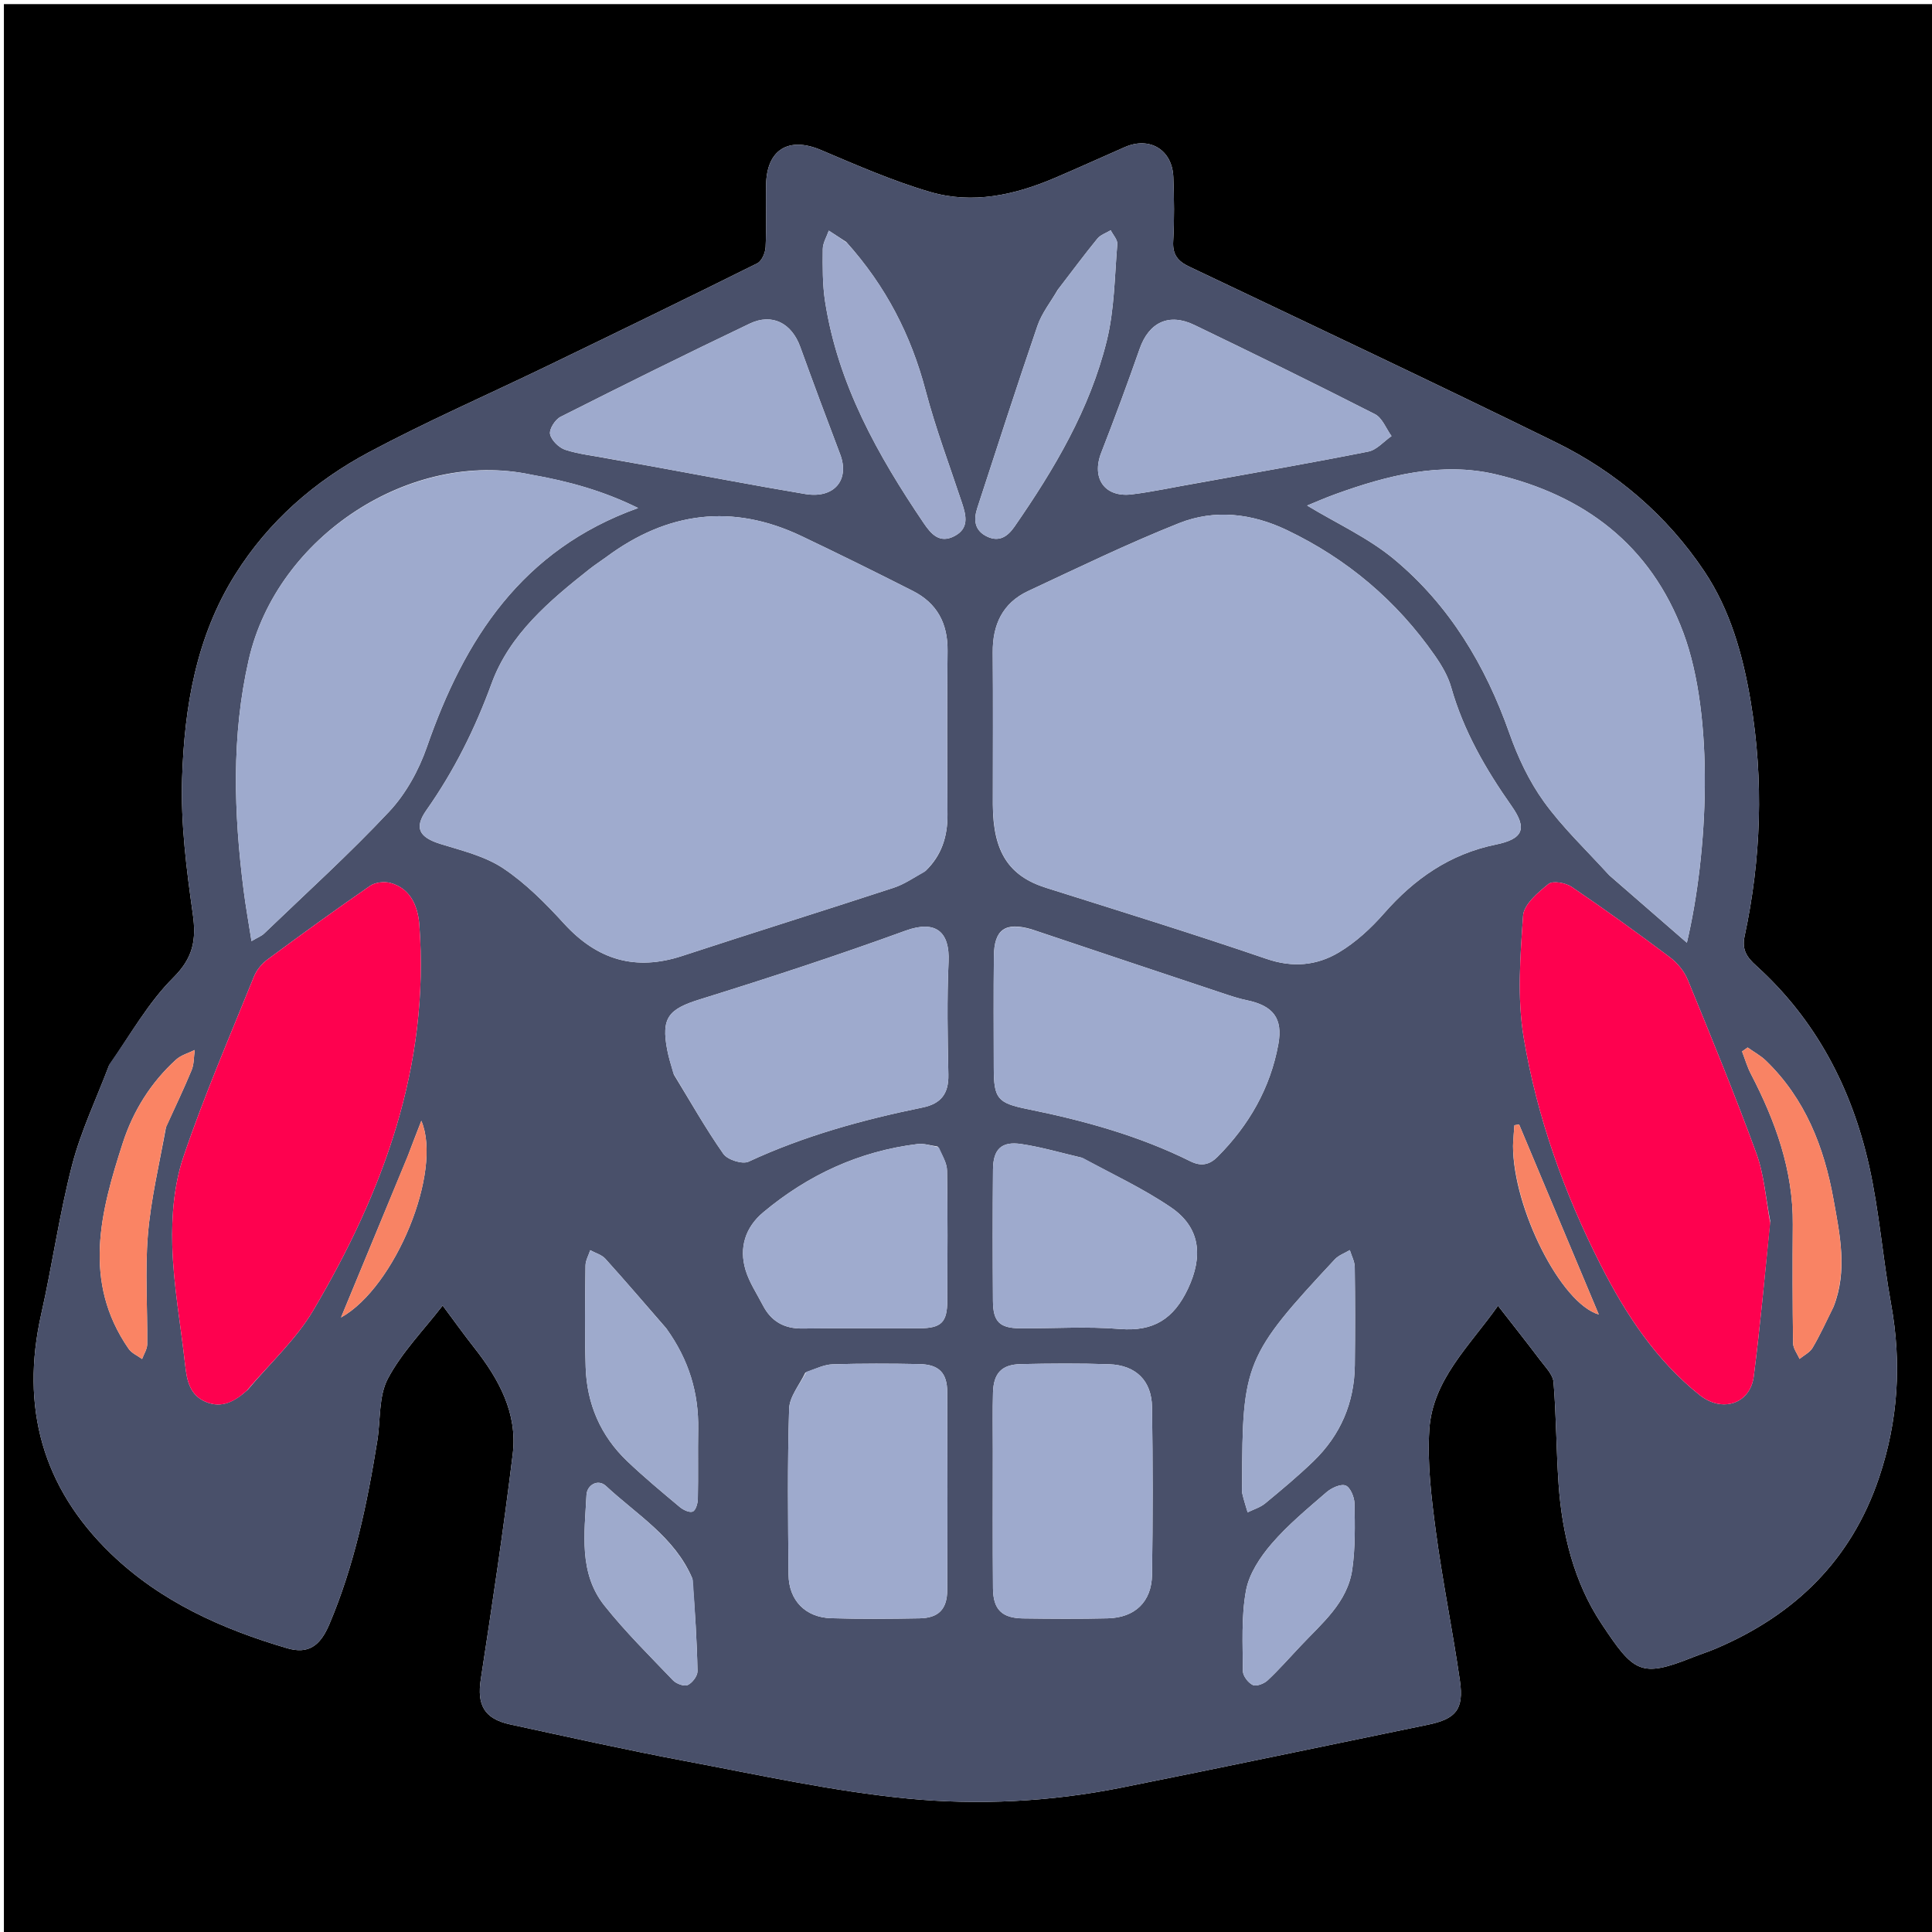
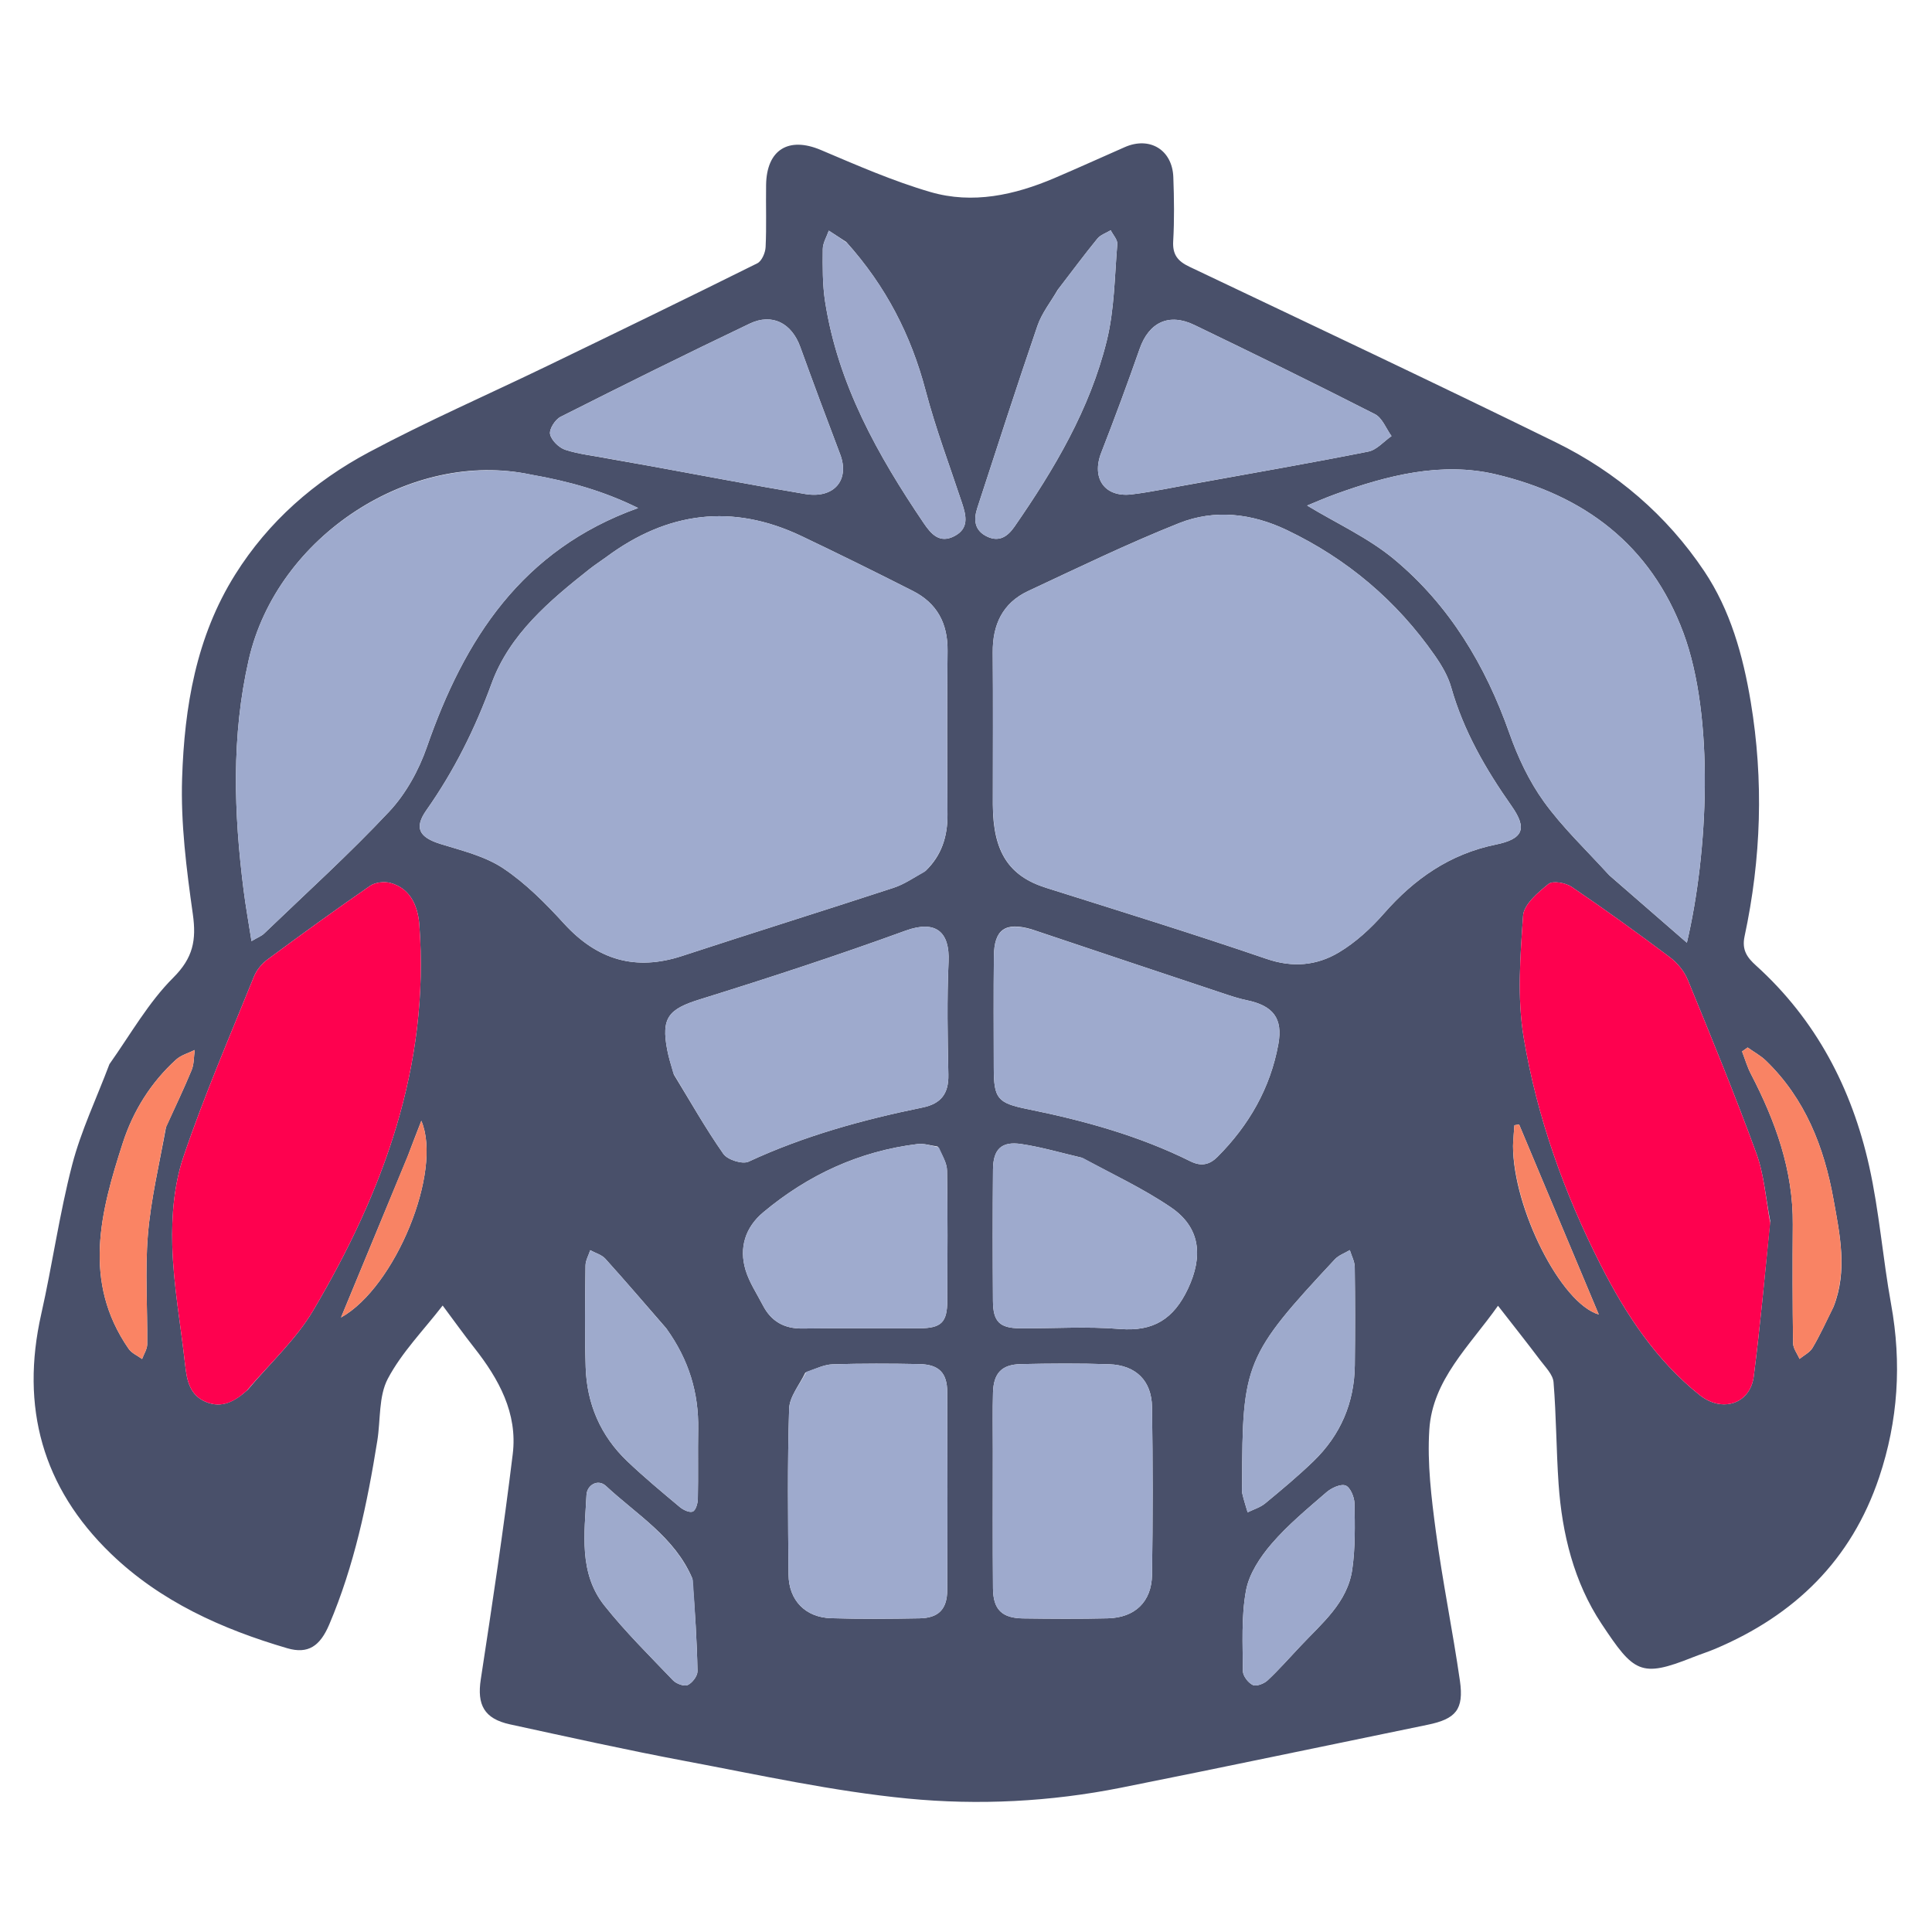
<svg xmlns="http://www.w3.org/2000/svg" version="1.1" id="Layer_1" x="0px" y="0px" width="100%" viewBox="0 0 512 512" enable-background="new 0 0 512 512" xml:space="preserve">
-   <path fill="#000000" opacity="1" stroke="none" d=" M282,513   C188.023,513 94.546,513 1.034,513   C1.034,342.398 1.034,171.796 1.034,1.097   C171.561,1.097 342.121,1.097 512.841,1.097   C512.841,171.667 512.841,342.333 512.841,513   C436.129,513 359.314,513 282,513  M28.883,282.371   C25.568,291.127 21.465,299.679 19.124,308.688   C15.74,321.709 13.887,335.119 10.924,348.26   C5.369,372.903 11.25,394.232 29.382,411.734   C42.504,424.399 58.809,431.724 76.109,436.795   C81.67,438.425 84.822,436.224 87.248,430.519   C93.886,414.908 97.323,398.463 99.991,381.818   C100.878,376.29 100.31,370.036 102.779,365.368   C106.475,358.384 112.267,352.509 117.309,345.979   C120.357,350.064 122.933,353.676 125.675,357.159   C132.193,365.44 137.203,374.502 135.884,385.322   C133.451,405.279 130.457,425.172 127.412,445.048   C126.383,451.764 128.275,455.481 135.163,456.976   C150.618,460.331 166.061,463.775 181.6,466.694   C201.196,470.374 220.772,474.715 240.564,476.637   C259.325,478.458 278.378,477.485 297.033,473.77   C324.159,468.367 351.223,462.649 378.317,457.086   C385.802,455.55 387.992,453.065 386.891,445.408   C384.992,432.207 382.287,419.119 380.525,405.903   C379.333,396.96 378.213,387.817 378.784,378.873   C379.628,365.65 389.407,356.76 396.985,346.039   C400.958,351.146 404.635,355.771 408.186,360.489   C409.557,362.31 411.539,364.271 411.705,366.295   C412.44,375.266 412.419,384.296 413.043,393.279   C413.959,406.472 417.131,419.336 424.41,430.301   C432.992,443.23 434.762,444.721 448.546,439.223   C450.537,438.429 452.592,437.786 454.565,436.951   C475.583,428.057 490.635,413.455 497.996,391.501   C503.035,376.475 503.994,361.232 501.157,345.608   C498.95,333.455 498.028,321.041 495.342,309.009   C490.742,288.406 481.261,270.248 465.358,255.874   C463.06,253.797 461.546,251.788 462.326,248.152   C466.741,227.564 467.426,206.825 463.965,186.007   C461.921,173.718 458.563,161.696 451.63,151.351   C441.707,136.545 428.322,125.079 412.34,117.236   C380.098,101.416 347.607,86.101 315.174,70.673   C312.12,69.22 310.703,67.48 310.908,63.919   C311.233,58.272 311.152,52.587 310.942,46.929   C310.673,39.697 304.679,36.089 298.079,38.99   C291.874,41.716 285.704,44.523 279.471,47.182   C268.88,51.699 257.774,54.15 246.573,50.886   C236.652,47.995 227.084,43.794 217.538,39.749   C209.011,36.136 203.165,39.627 203.022,49.002   C202.938,54.5 203.156,60.007 202.893,65.494   C202.821,66.99 201.877,69.189 200.693,69.778   C182.199,78.975 163.616,87.995 145.02,96.985   C129.268,104.601 113.198,111.613 97.775,119.842   C83.346,127.54 71.161,138.174 62.323,152.265   C51.965,168.781 48.876,187.355 48.261,206.217   C47.87,218.194 49.415,230.325 51.101,242.245   C52.076,249.136 51.188,253.836 45.909,259.101   C39.342,265.65 34.629,274.058 28.883,282.371  z" />
+   <path fill="none" opacity="1" stroke="none" d=" M282,513   C188.023,513 94.546,513 1.034,513   C1.034,342.398 1.034,171.796 1.034,1.097   C171.561,1.097 342.121,1.097 512.841,1.097   C512.841,171.667 512.841,342.333 512.841,513   C436.129,513 359.314,513 282,513  M28.883,282.371   C25.568,291.127 21.465,299.679 19.124,308.688   C15.74,321.709 13.887,335.119 10.924,348.26   C5.369,372.903 11.25,394.232 29.382,411.734   C42.504,424.399 58.809,431.724 76.109,436.795   C81.67,438.425 84.822,436.224 87.248,430.519   C93.886,414.908 97.323,398.463 99.991,381.818   C100.878,376.29 100.31,370.036 102.779,365.368   C106.475,358.384 112.267,352.509 117.309,345.979   C120.357,350.064 122.933,353.676 125.675,357.159   C132.193,365.44 137.203,374.502 135.884,385.322   C133.451,405.279 130.457,425.172 127.412,445.048   C126.383,451.764 128.275,455.481 135.163,456.976   C150.618,460.331 166.061,463.775 181.6,466.694   C201.196,470.374 220.772,474.715 240.564,476.637   C259.325,478.458 278.378,477.485 297.033,473.77   C324.159,468.367 351.223,462.649 378.317,457.086   C385.802,455.55 387.992,453.065 386.891,445.408   C384.992,432.207 382.287,419.119 380.525,405.903   C379.333,396.96 378.213,387.817 378.784,378.873   C379.628,365.65 389.407,356.76 396.985,346.039   C400.958,351.146 404.635,355.771 408.186,360.489   C409.557,362.31 411.539,364.271 411.705,366.295   C412.44,375.266 412.419,384.296 413.043,393.279   C413.959,406.472 417.131,419.336 424.41,430.301   C432.992,443.23 434.762,444.721 448.546,439.223   C450.537,438.429 452.592,437.786 454.565,436.951   C475.583,428.057 490.635,413.455 497.996,391.501   C503.035,376.475 503.994,361.232 501.157,345.608   C498.95,333.455 498.028,321.041 495.342,309.009   C490.742,288.406 481.261,270.248 465.358,255.874   C463.06,253.797 461.546,251.788 462.326,248.152   C466.741,227.564 467.426,206.825 463.965,186.007   C461.921,173.718 458.563,161.696 451.63,151.351   C441.707,136.545 428.322,125.079 412.34,117.236   C380.098,101.416 347.607,86.101 315.174,70.673   C312.12,69.22 310.703,67.48 310.908,63.919   C311.233,58.272 311.152,52.587 310.942,46.929   C310.673,39.697 304.679,36.089 298.079,38.99   C291.874,41.716 285.704,44.523 279.471,47.182   C268.88,51.699 257.774,54.15 246.573,50.886   C236.652,47.995 227.084,43.794 217.538,39.749   C209.011,36.136 203.165,39.627 203.022,49.002   C202.938,54.5 203.156,60.007 202.893,65.494   C202.821,66.99 201.877,69.189 200.693,69.778   C182.199,78.975 163.616,87.995 145.02,96.985   C129.268,104.601 113.198,111.613 97.775,119.842   C83.346,127.54 71.161,138.174 62.323,152.265   C51.965,168.781 48.876,187.355 48.261,206.217   C47.87,218.194 49.415,230.325 51.101,242.245   C52.076,249.136 51.188,253.836 45.909,259.101   C39.342,265.65 34.629,274.058 28.883,282.371  z" />
  <path fill="#49506A" opacity="1" stroke="none" d=" M28.999,282.017   C34.629,274.058 39.342,265.65 45.909,259.101   C51.188,253.836 52.076,249.136 51.101,242.245   C49.415,230.325 47.87,218.194 48.261,206.217   C48.876,187.355 51.965,168.781 62.323,152.265   C71.161,138.174 83.346,127.54 97.775,119.842   C113.198,111.613 129.268,104.601 145.02,96.985   C163.616,87.995 182.199,78.975 200.693,69.778   C201.877,69.189 202.821,66.99 202.893,65.494   C203.156,60.007 202.938,54.5 203.022,49.002   C203.165,39.627 209.011,36.136 217.538,39.749   C227.084,43.794 236.652,47.995 246.573,50.886   C257.774,54.15 268.88,51.699 279.471,47.182   C285.704,44.523 291.874,41.716 298.079,38.99   C304.679,36.089 310.673,39.697 310.942,46.929   C311.152,52.587 311.233,58.272 310.908,63.919   C310.703,67.48 312.12,69.22 315.174,70.673   C347.607,86.101 380.098,101.416 412.34,117.236   C428.322,125.079 441.707,136.545 451.63,151.351   C458.563,161.696 461.921,173.718 463.965,186.007   C467.426,206.825 466.741,227.564 462.326,248.152   C461.546,251.788 463.06,253.797 465.358,255.874   C481.261,270.248 490.742,288.406 495.342,309.009   C498.028,321.041 498.95,333.455 501.157,345.608   C503.994,361.232 503.035,376.475 497.996,391.501   C490.635,413.455 475.583,428.057 454.565,436.951   C452.592,437.786 450.537,438.429 448.546,439.223   C434.762,444.721 432.992,443.23 424.41,430.301   C417.131,419.336 413.959,406.472 413.043,393.279   C412.419,384.296 412.44,375.266 411.705,366.295   C411.539,364.271 409.557,362.31 408.186,360.489   C404.635,355.771 400.958,351.146 396.985,346.039   C389.407,356.76 379.628,365.65 378.784,378.873   C378.213,387.817 379.333,396.96 380.525,405.903   C382.287,419.119 384.992,432.207 386.891,445.408   C387.992,453.065 385.802,455.55 378.317,457.086   C351.223,462.649 324.159,468.367 297.033,473.77   C278.378,477.485 259.325,478.458 240.564,476.637   C220.772,474.715 201.196,470.374 181.6,466.694   C166.061,463.775 150.618,460.331 135.163,456.976   C128.275,455.481 126.383,451.764 127.412,445.048   C130.457,425.172 133.451,405.279 135.884,385.322   C137.203,374.502 132.193,365.44 125.675,357.159   C122.933,353.676 120.357,350.064 117.309,345.979   C112.267,352.509 106.475,358.384 102.779,365.368   C100.31,370.036 100.878,376.29 99.991,381.818   C97.323,398.463 93.886,414.908 87.248,430.519   C84.822,436.224 81.67,438.425 76.109,436.795   C58.809,431.724 42.504,424.399 29.382,411.734   C11.25,394.232 5.369,372.903 10.924,348.26   C13.887,335.119 15.74,321.709 19.124,308.688   C21.465,299.679 25.568,291.127 28.999,282.017  M263.116,213.366   C263.183,225.813 267.394,232.18 277.223,235.282   C296.741,241.444 316.304,247.486 335.664,254.117   C342.625,256.502 348.975,255.881 354.808,252.401   C359.272,249.738 363.314,246.012 366.763,242.075   C374.815,232.881 384.257,226.309 396.374,223.827   C403.691,222.329 404.811,219.607 400.575,213.584   C393.733,203.857 387.85,193.698 384.575,182.128   C383.733,179.153 382.042,176.3 380.252,173.731   C370.141,159.212 357.049,148.139 341.079,140.495   C331.778,136.043 321.923,134.88 312.438,138.654   C298.873,144.05 285.7,150.45 272.461,156.637   C265.695,159.799 263.024,165.56 263.087,172.915   C263.2,186.076 263.117,199.238 263.116,213.366  M245.285,230.798   C249.515,226.736 251.128,221.715 251.093,215.926   C251.005,201.441 250.95,186.954 251.113,172.47   C251.194,165.219 248.335,159.859 241.927,156.61   C232.142,151.647 222.306,146.78 212.399,142.066   C194.092,133.355 176.879,135.614 160.734,147.573   C159.263,148.662 157.709,149.645 156.274,150.778   C145.611,159.196 135.044,168.091 130.28,181.124   C125.885,193.149 120.331,204.299 113.002,214.705   C109.689,219.409 111.075,221.905 116.743,223.663   C122.421,225.425 128.511,226.883 133.339,230.099   C139.324,234.086 144.576,239.397 149.467,244.755   C158.32,254.454 168.455,257.378 180.771,253.34   C199.417,247.225 218.153,241.385 236.802,235.278   C239.586,234.366 242.102,232.637 245.285,230.798  M426.511,231.989   C433.212,237.815 439.914,243.641 447.038,249.835   C452.65,226.057 454.41,190.012 446.124,167.736   C437.418,144.332 419.773,131.251 396.483,125.718   C382.037,122.286 367.682,125.968 353.874,130.964   C351.035,131.991 348.268,133.22 346.404,133.976   C354.202,138.701 362.623,142.516 369.474,148.219   C384.125,160.415 393.662,176.326 400.006,194.319   C402.244,200.668 405.227,207.017 409.142,212.447   C414.078,219.293 420.316,225.198 426.511,231.989  M140.613,125.762   C109.034,119.049 73.432,141.936 65.923,174.81   C61.281,195.137 61.975,215.435 64.553,235.841   C65.103,240.2 65.888,244.529 66.649,249.41   C68.325,248.42 69.299,248.065 69.983,247.408   C81.122,236.705 92.605,226.32 103.155,215.061   C107.566,210.353 110.989,204.123 113.125,197.98   C123.071,169.377 138.269,145.684 169.11,134.633   C160.051,130.156 150.921,127.569 140.613,125.762  M469.116,323.569   C467.939,317.564 467.513,311.284 465.438,305.607   C459.786,290.141 453.522,274.894 447.27,259.654   C446.331,257.365 444.486,255.141 442.492,253.644   C433.974,247.247 425.326,241.012 416.513,235.031   C414.924,233.953 411.523,233.338 410.369,234.265   C407.574,236.512 403.841,239.67 403.631,242.68   C402.882,253.433 402.035,264.515 403.803,275.039   C407.342,296.109 414.538,316.234 424.257,335.336   C430.872,348.338 438.816,360.42 450.376,369.67   C456.393,374.485 463.827,372.054 464.767,364.73   C466.483,351.362 467.695,337.93 469.116,323.569  M65.678,368.283   C71.534,361.293 78.486,354.949 83.056,347.2   C101.595,315.767 113.933,282.422 111.121,245.011   C110.701,239.42 108.269,235.278 103.468,233.99   C101.824,233.548 99.428,233.825 98.061,234.768   C88.892,241.098 79.865,247.637 70.906,254.263   C69.401,255.376 68.005,257.058 67.309,258.781   C60.894,274.657 54.077,290.408 48.601,306.609   C46.122,313.944 45.447,322.237 45.658,330.049   C45.946,340.649 47.907,351.2 49.073,361.781   C49.527,365.907 50.32,369.822 54.686,371.571   C58.78,373.211 62.127,371.506 65.678,368.283  M273.293,246.25   C266.379,244.279 263.468,246.303 263.39,253.422   C263.283,263.249 263.342,273.079 263.36,282.908   C263.375,291.108 264.263,292.302 272.337,293.935   C287.238,296.949 301.816,300.968 315.484,307.76   C318.405,309.212 320.606,308.624 322.661,306.563   C330.988,298.213 336.666,288.343 338.776,276.704   C340.024,269.821 337.343,266.517 330.46,265.081   C328.676,264.709 326.917,264.173 325.185,263.597   C308.125,257.923 291.074,252.224 273.293,246.25  M178.588,284.774   C182.899,291.821 186.968,299.036 191.699,305.787   C192.797,307.354 196.744,308.613 198.376,307.854   C213.126,300.999 228.637,296.746 244.472,293.504   C249.384,292.499 251.43,289.83 251.327,284.798   C251.123,274.818 250.932,264.816 251.381,254.851   C251.733,247.048 248.085,243.685 239.945,246.65   C221.987,253.193 203.799,259.142 185.544,264.819   C177.193,267.416 175.173,269.645 176.825,278.253   C177.2,280.206 177.794,282.117 178.588,284.774  M263.111,384.501   C263.115,396.651 263.049,408.801 263.153,420.949   C263.202,426.544 265.53,428.82 271.114,428.895   C278.602,428.996 286.095,429.049 293.58,428.871   C300.756,428.699 305.195,424.502 305.301,417.315   C305.519,402.507 305.517,387.691 305.298,372.882   C305.194,365.874 301.003,361.785 293.939,361.541   C286.126,361.271 278.295,361.333 270.477,361.506   C265.449,361.618 263.305,363.929 263.156,369.024   C263.016,373.846 263.117,378.676 263.111,384.501  M213.415,363.766   C211.918,366.954 209.23,370.104 209.128,373.335   C208.664,387.981 208.833,402.651 208.974,417.31   C209.04,424.109 213.443,428.628 220.225,428.839   C228.048,429.083 235.886,429.01 243.713,428.872   C248.717,428.784 251.002,426.456 251.026,421.389   C251.109,403.896 251.106,386.403 251.029,368.911   C251.007,363.823 248.83,361.607 243.678,361.5   C236.018,361.339 228.348,361.33 220.692,361.553   C218.455,361.618 216.247,362.691 213.415,363.766  M286.648,306.787   C281.316,305.552 276.035,303.986 270.64,303.178   C265.42,302.396 263.204,304.548 263.156,309.878   C263.05,321.52 263.066,333.165 263.145,344.807   C263.182,350.269 264.925,351.972 270.328,352.012   C279.143,352.077 288.006,351.469 296.762,352.191   C305.718,352.929 311.067,349.489 314.819,341.535   C318.882,332.92 318.131,325.287 310.304,319.96   C303.079,315.041 295.063,311.284 286.648,306.787  M248.47,303.831   C246.696,303.595 244.873,302.971 243.154,303.182   C227.716,305.079 214.138,311.36 202.27,321.278   C197.542,325.229 195.794,330.622 197.579,336.563   C198.565,339.846 200.571,342.829 202.169,345.92   C204.366,350.169 207.802,352.133 212.671,352.068   C222.974,351.929 233.281,352.063 243.585,352.013   C249.464,351.985 251.016,350.473 251.046,344.658   C251.106,333.19 251.154,321.72 250.978,310.254   C250.947,308.266 249.794,306.296 248.47,303.831  M317.502,127.997   C332.549,125.268 347.622,122.663 362.618,119.674   C364.851,119.229 366.725,116.979 368.765,115.563   C367.326,113.584 366.323,110.752 364.38,109.761   C348.535,101.676 332.552,93.857 316.529,86.126   C309.755,82.857 304.469,85.448 302.029,92.422   C298.796,101.661 295.396,110.847 291.84,119.967   C289.199,126.74 292.723,131.897 299.949,131.014   C305.551,130.329 311.084,129.091 317.502,127.997  M161.879,121.653   C165.48,122.29 169.084,122.915 172.682,123.568   C186.257,126.033 199.807,128.65 213.414,130.923   C221.076,132.202 225.23,127.174 222.649,120.386   C219.052,110.926 215.52,101.439 212.074,91.923   C209.805,85.657 204.654,82.914 198.671,85.769   C181.868,93.788 165.185,102.064 148.565,110.457   C147.133,111.18 145.504,113.729 145.778,115.054   C146.118,116.692 148.12,118.646 149.818,119.204   C153.418,120.386 157.286,120.752 161.879,121.653  M176.539,351.993   C171.187,345.844 165.893,339.643 160.43,333.594   C159.451,332.511 157.772,332.061 156.415,331.319   C155.979,332.675 155.181,334.027 155.166,335.388   C155.068,344.371 154.928,353.363 155.21,362.34   C155.515,372.047 159.163,380.514 166.235,387.249   C170.688,391.49 175.433,395.431 180.153,399.38   C181.067,400.144 182.718,400.931 183.583,400.586   C184.369,400.273 184.911,398.444 184.936,397.269   C185.069,391.116 184.919,384.956 185.027,378.802   C185.196,369.162 182.595,360.412 176.539,351.993  M329.183,393.304   C329.184,394.137 329.038,395.004 329.218,395.797   C329.6,397.48 330.152,399.124 330.634,400.785   C332.194,400.012 333.967,399.497 335.275,398.418   C339.642,394.815 344.003,391.175 348.074,387.247   C355.236,380.334 358.926,371.772 359.039,361.789   C359.137,353.125 359.138,344.458 359.02,335.795   C358.999,334.288 358.17,332.792 357.714,331.291   C356.377,332.096 354.766,332.646 353.743,333.743   C330.029,359.182 329.181,361.248 329.183,393.304  M224.262,64.125   C222.721,63.122 221.18,62.119 219.639,61.115   C219.079,62.748 218.061,64.378 218.047,66.015   C218.008,70.655 217.952,75.364 218.661,79.928   C222.066,101.834 232.604,120.625 244.805,138.652   C246.805,141.607 249.051,144.113 252.963,142.059   C256.83,140.029 256.073,136.716 254.963,133.366   C251.672,123.426 247.958,113.593 245.293,103.485   C241.44,88.866 234.828,75.905 224.262,64.125  M280.293,76.831   C278.476,79.989 276.098,82.954 274.937,86.337   C269.439,102.366 264.264,118.507 258.995,134.615   C257.958,137.784 258.239,140.62 261.631,142.217   C264.825,143.721 267.064,142.142 268.827,139.599   C279.396,124.357 288.842,108.439 293.306,90.296   C295.34,82.029 295.379,73.258 296.095,64.697   C296.193,63.528 294.963,62.247 294.348,61.018   C293.152,61.747 291.649,62.225 290.814,63.248   C287.346,67.497 284.08,71.91 280.293,76.831  M344.683,436.192   C350.354,430.151 357.122,424.681 358.367,415.867   C359.175,410.148 359.065,404.269 358.958,398.469   C358.927,396.774 357.859,394.168 356.605,393.681   C355.307,393.177 352.847,394.324 351.521,395.472   C346.493,399.821 341.305,404.108 336.99,409.118   C333.953,412.644 331.02,417.08 330.205,421.507   C328.928,428.446 329.341,435.721 329.381,442.852   C329.388,444.145 330.785,445.964 332.012,446.544   C332.941,446.984 334.962,446.209 335.902,445.335   C338.82,442.623 341.455,439.606 344.683,436.192  M183.478,418.319   C178.846,407.37 168.785,401.425 160.594,393.805   C158.458,391.819 155.557,393.544 155.426,396.193   C154.927,406.259 153.286,416.824 160.174,425.486   C165.742,432.488 172.161,438.823 178.358,445.306   C179.227,446.215 181.313,446.986 182.249,446.553   C183.464,445.99 184.869,444.143 184.845,442.874   C184.697,434.936 184.173,427.004 183.478,418.319  M485.92,346.274   C489.666,336.759 487.585,327.192 485.876,317.732   C483.379,303.907 478.375,291.162 468.024,281.126   C466.597,279.742 464.777,278.764 463.139,277.598   C462.647,277.948 462.155,278.298 461.663,278.647   C462.429,280.628 463.018,282.701 463.99,284.574   C470.505,297.117 475.23,310.122 475.106,324.522   C475.016,335.004 475.033,345.488 475.185,355.968   C475.205,357.362 476.301,358.741 476.899,360.127   C478.073,359.16 479.619,358.414 480.348,357.184   C482.293,353.901 483.887,350.409 485.92,346.274  M44.011,298.631   C46.286,293.639 48.673,288.692 50.771,283.626   C51.444,282 51.351,280.057 51.609,278.26   C49.943,279.092 47.986,279.606 46.66,280.812   C39.986,286.877 35.287,294.406 32.542,302.885   C26.616,321.186 21.77,339.627 34.087,357.444   C34.893,358.611 36.45,359.259 37.657,360.148   C38.13,358.848 39,357.551 39.013,356.246   C39.109,346.588 38.407,336.877 39.191,327.283   C39.956,317.918 42.183,308.672 44.011,298.631  M108.028,306.474   C102.278,320.372 96.528,334.27 90.371,349.151   C104.767,341.146 117.35,310.374 111.657,297.026   C110.322,300.456 109.294,303.094 108.028,306.474  M400.963,303.719   C400.993,320.152 413.595,345.407 423.693,348.351   C416.563,331.347 409.571,314.671 402.579,297.995   C402.164,298.062 401.749,298.128 401.334,298.195   C401.21,299.733 401.087,301.272 400.963,303.719  z" />
  <path fill="#9FABCE" opacity="1" stroke="none" d=" M263.116,212.883   C263.117,199.238 263.2,186.076 263.087,172.915   C263.024,165.56 265.695,159.799 272.461,156.637   C285.7,150.45 298.873,144.05 312.438,138.654   C321.923,134.88 331.778,136.043 341.079,140.495   C357.049,148.139 370.141,159.212 380.252,173.731   C382.042,176.3 383.733,179.153 384.575,182.128   C387.85,193.698 393.733,203.857 400.575,213.584   C404.811,219.607 403.691,222.329 396.374,223.827   C384.257,226.309 374.815,232.881 366.763,242.075   C363.314,246.012 359.272,249.738 354.808,252.401   C348.975,255.881 342.625,256.502 335.664,254.117   C316.304,247.486 296.741,241.444 277.223,235.282   C267.394,232.18 263.183,225.813 263.116,212.883  z" />
  <path fill="#9FABCE" opacity="1" stroke="none" d=" M245.013,231.042   C242.102,232.637 239.586,234.366 236.802,235.278   C218.153,241.385 199.417,247.225 180.771,253.34   C168.455,257.378 158.32,254.454 149.467,244.755   C144.576,239.397 139.324,234.086 133.339,230.099   C128.511,226.883 122.421,225.425 116.743,223.663   C111.075,221.905 109.689,219.409 113.002,214.705   C120.331,204.299 125.885,193.149 130.28,181.124   C135.044,168.091 145.611,159.196 156.274,150.778   C157.709,149.645 159.263,148.662 160.734,147.573   C176.879,135.614 194.092,133.355 212.399,142.066   C222.306,146.78 232.142,151.647 241.927,156.61   C248.335,159.859 251.194,165.219 251.113,172.47   C250.95,186.954 251.005,201.441 251.093,215.926   C251.128,221.715 249.515,226.736 245.013,231.042  z" />
  <path fill="#9EAACD" opacity="1" stroke="none" d=" M426.252,231.749   C420.316,225.198 414.078,219.293 409.142,212.447   C405.227,207.017 402.244,200.668 400.006,194.319   C393.662,176.326 384.125,160.415 369.474,148.219   C362.623,142.516 354.202,138.701 346.404,133.976   C348.268,133.22 351.035,131.991 353.874,130.964   C367.682,125.968 382.037,122.286 396.483,125.718   C419.773,131.251 437.418,144.332 446.124,167.736   C454.41,190.012 452.65,226.057 447.038,249.835   C439.914,243.641 433.212,237.815 426.252,231.749  z" />
  <path fill="#9EAACD" opacity="1" stroke="none" d=" M141.048,125.83   C150.921,127.569 160.051,130.156 169.11,134.633   C138.269,145.684 123.071,169.377 113.125,197.98   C110.989,204.123 107.566,210.353 103.155,215.061   C92.605,226.32 81.122,236.705 69.983,247.408   C69.299,248.065 68.325,248.42 66.649,249.41   C65.888,244.529 65.103,240.2 64.553,235.841   C61.975,215.435 61.281,195.137 65.923,174.81   C73.432,141.936 109.034,119.049 141.048,125.83  z" />
  <path fill="#FE014F" opacity="1" stroke="none" d=" M469.117,324.047   C467.695,337.93 466.483,351.362 464.767,364.73   C463.827,372.054 456.393,374.485 450.376,369.67   C438.816,360.42 430.872,348.338 424.257,335.336   C414.538,316.234 407.342,296.109 403.803,275.039   C402.035,264.515 402.882,253.433 403.631,242.68   C403.841,239.67 407.574,236.512 410.369,234.265   C411.523,233.338 414.924,233.953 416.513,235.031   C425.326,241.012 433.974,247.247 442.492,253.644   C444.486,255.141 446.331,257.365 447.27,259.654   C453.522,274.894 459.786,290.141 465.438,305.607   C467.513,311.284 467.939,317.564 469.117,324.047  z" />
  <path fill="#FE014F" opacity="1" stroke="none" d=" M65.398,368.521   C62.127,371.506 58.78,373.211 54.686,371.571   C50.32,369.822 49.527,365.907 49.073,361.781   C47.907,351.2 45.946,340.649 45.658,330.049   C45.447,322.237 46.122,313.944 48.601,306.609   C54.077,290.408 60.894,274.657 67.309,258.781   C68.005,257.058 69.401,255.376 70.906,254.263   C79.865,247.637 88.892,241.098 98.061,234.768   C99.428,233.825 101.824,233.548 103.468,233.99   C108.269,235.278 110.701,239.42 111.121,245.011   C113.933,282.422 101.595,315.767 83.056,347.2   C78.486,354.949 71.534,361.293 65.398,368.521  z" />
  <path fill="#9EAACD" opacity="1" stroke="none" d=" M273.656,246.392   C291.074,252.224 308.125,257.923 325.185,263.597   C326.917,264.173 328.676,264.709 330.46,265.081   C337.343,266.517 340.024,269.821 338.776,276.704   C336.666,288.343 330.988,298.213 322.661,306.563   C320.606,308.624 318.405,309.212 315.484,307.76   C301.816,300.968 287.238,296.949 272.337,293.935   C264.263,292.302 263.375,291.108 263.36,282.908   C263.342,273.079 263.283,263.249 263.39,253.422   C263.468,246.303 266.379,244.279 273.656,246.392  z" />
  <path fill="#9EAACD" opacity="1" stroke="none" d=" M178.437,284.411   C177.794,282.117 177.2,280.206 176.825,278.253   C175.173,269.645 177.193,267.416 185.544,264.819   C203.799,259.142 221.987,253.193 239.945,246.65   C248.085,243.685 251.733,247.048 251.381,254.851   C250.932,264.816 251.123,274.818 251.327,284.798   C251.43,289.83 249.384,292.499 244.472,293.504   C228.637,296.746 213.126,300.999 198.376,307.854   C196.744,308.613 192.797,307.354 191.699,305.787   C186.968,299.036 182.899,291.821 178.437,284.411  z" />
  <path fill="#9EAACD" opacity="1" stroke="none" d=" M263.111,384.002   C263.117,378.676 263.016,373.846 263.156,369.024   C263.305,363.929 265.449,361.618 270.477,361.506   C278.295,361.333 286.126,361.271 293.939,361.541   C301.003,361.785 305.194,365.874 305.298,372.882   C305.517,387.691 305.519,402.507 305.301,417.315   C305.195,424.502 300.756,428.699 293.58,428.871   C286.095,429.049 278.602,428.996 271.114,428.895   C265.53,428.82 263.202,426.544 263.153,420.949   C263.049,408.801 263.115,396.651 263.111,384.002  z" />
  <path fill="#9EAACD" opacity="1" stroke="none" d=" M213.721,363.534   C216.247,362.691 218.455,361.618 220.692,361.553   C228.348,361.33 236.018,361.339 243.678,361.5   C248.83,361.607 251.007,363.823 251.029,368.911   C251.106,386.403 251.109,403.896 251.026,421.389   C251.002,426.456 248.717,428.784 243.713,428.872   C235.886,429.01 228.048,429.083 220.225,428.839   C213.443,428.628 209.04,424.109 208.974,417.31   C208.833,402.651 208.664,387.981 209.128,373.335   C209.23,370.104 211.918,366.954 213.721,363.534  z" />
  <path fill="#9EAACD" opacity="1" stroke="none" d=" M287.022,306.901   C295.063,311.284 303.079,315.041 310.304,319.96   C318.131,325.287 318.882,332.92 314.819,341.535   C311.067,349.489 305.718,352.929 296.762,352.191   C288.006,351.469 279.143,352.077 270.328,352.012   C264.925,351.972 263.182,350.269 263.145,344.807   C263.066,333.165 263.05,321.52 263.156,309.878   C263.204,304.548 265.42,302.396 270.64,303.178   C276.035,303.986 281.316,305.552 287.022,306.901  z" />
  <path fill="#9FABCE" opacity="1" stroke="none" d=" M248.815,304.074   C249.794,306.296 250.947,308.266 250.978,310.254   C251.154,321.72 251.106,333.19 251.046,344.658   C251.016,350.473 249.464,351.985 243.585,352.013   C233.281,352.063 222.974,351.929 212.671,352.068   C207.802,352.133 204.366,350.169 202.169,345.92   C200.571,342.829 198.565,339.846 197.579,336.563   C195.794,330.622 197.542,325.229 202.27,321.278   C214.138,311.36 227.716,305.079 243.154,303.182   C244.873,302.971 246.696,303.595 248.815,304.074  z" />
  <path fill="#9EAACD" opacity="1" stroke="none" d=" M317.075,128.048   C311.084,129.091 305.551,130.329 299.949,131.014   C292.723,131.897 289.199,126.74 291.84,119.967   C295.396,110.847 298.796,101.661 302.029,92.422   C304.469,85.448 309.755,82.857 316.529,86.126   C332.552,93.857 348.535,101.676 364.38,109.761   C366.323,110.752 367.326,113.584 368.765,115.563   C366.725,116.979 364.851,119.229 362.618,119.674   C347.622,122.663 332.549,125.268 317.075,128.048  z" />
  <path fill="#9EAACD" opacity="1" stroke="none" d=" M161.461,121.552   C157.286,120.752 153.418,120.386 149.818,119.204   C148.12,118.646 146.118,116.692 145.778,115.054   C145.504,113.729 147.133,111.18 148.565,110.457   C165.185,102.064 181.868,93.788 198.671,85.769   C204.654,82.914 209.805,85.657 212.074,91.923   C215.52,101.439 219.052,110.926 222.649,120.386   C225.23,127.174 221.076,132.202 213.414,130.923   C199.807,128.65 186.257,126.033 172.682,123.568   C169.084,122.915 165.48,122.29 161.461,121.552  z" />
  <path fill="#9EAACC" opacity="1" stroke="none" d=" M176.752,352.284   C182.595,360.412 185.196,369.162 185.027,378.802   C184.919,384.956 185.069,391.116 184.936,397.269   C184.911,398.444 184.369,400.273 183.583,400.586   C182.718,400.931 181.067,400.144 180.153,399.38   C175.433,395.431 170.688,391.49 166.235,387.249   C159.163,380.514 155.515,372.047 155.21,362.34   C154.928,353.363 155.068,344.371 155.166,335.388   C155.181,334.027 155.979,332.675 156.415,331.319   C157.772,332.061 159.451,332.511 160.43,333.594   C165.893,339.643 171.187,345.844 176.752,352.284  z" />
  <path fill="#9EAACC" opacity="1" stroke="none" d=" M329.183,392.827   C329.181,361.248 330.029,359.182 353.743,333.743   C354.766,332.646 356.377,332.096 357.714,331.291   C358.17,332.792 358.999,334.288 359.02,335.795   C359.138,344.458 359.137,353.125 359.039,361.789   C358.926,371.772 355.236,380.334 348.074,387.247   C344.003,391.175 339.642,394.815 335.275,398.418   C333.967,399.497 332.194,400.012 330.634,400.785   C330.152,399.124 329.6,397.48 329.218,395.797   C329.038,395.004 329.184,394.137 329.183,392.827  z" />
  <path fill="#9EA9CC" opacity="1" stroke="none" d=" M224.49,64.414   C234.828,75.905 241.44,88.866 245.293,103.485   C247.958,113.593 251.672,123.426 254.963,133.366   C256.073,136.716 256.83,140.029 252.963,142.059   C249.051,144.113 246.805,141.607 244.805,138.652   C232.604,120.625 222.066,101.834 218.661,79.928   C217.952,75.364 218.008,70.655 218.047,66.015   C218.061,64.378 219.079,62.748 219.639,61.115   C221.18,62.119 222.721,63.122 224.49,64.414  z" />
  <path fill="#9EAACC" opacity="1" stroke="none" d=" M280.517,76.547   C284.08,71.91 287.346,67.497 290.814,63.248   C291.649,62.225 293.152,61.747 294.348,61.018   C294.963,62.247 296.193,63.528 296.095,64.697   C295.379,73.258 295.34,82.029 293.306,90.296   C288.842,108.439 279.396,124.357 268.827,139.599   C267.064,142.142 264.825,143.721 261.631,142.217   C258.239,140.62 257.958,137.784 258.995,134.615   C264.264,118.507 269.439,102.366 274.937,86.337   C276.098,82.954 278.476,79.989 280.517,76.547  z" />
  <path fill="#9DA9CC" opacity="1" stroke="none" d=" M344.441,436.45   C341.455,439.606 338.82,442.623 335.902,445.335   C334.962,446.209 332.941,446.984 332.012,446.544   C330.785,445.964 329.388,444.145 329.381,442.852   C329.341,435.721 328.928,428.446 330.205,421.507   C331.02,417.08 333.953,412.644 336.99,409.118   C341.305,404.108 346.493,399.821 351.521,395.472   C352.847,394.324 355.307,393.177 356.605,393.681   C357.859,394.168 358.927,396.774 358.958,398.469   C359.065,404.269 359.175,410.148 358.367,415.867   C357.122,424.681 350.354,430.151 344.441,436.45  z" />
  <path fill="#9EAACC" opacity="1" stroke="none" d=" M183.626,418.695   C184.173,427.004 184.697,434.936 184.845,442.874   C184.869,444.143 183.464,445.99 182.249,446.553   C181.313,446.986 179.227,446.215 178.358,445.306   C172.161,438.823 165.742,432.488 160.174,425.486   C153.286,416.824 154.927,406.259 155.426,396.193   C155.557,393.544 158.458,391.819 160.594,393.805   C168.785,401.425 178.846,407.37 183.626,418.695  z" />
  <path fill="#F98364" opacity="1" stroke="none" d=" M485.77,346.637   C483.887,350.409 482.293,353.901 480.348,357.184   C479.619,358.414 478.073,359.16 476.899,360.127   C476.301,358.741 475.205,357.362 475.185,355.968   C475.033,345.488 475.016,335.004 475.106,324.522   C475.23,310.122 470.505,297.117 463.99,284.574   C463.018,282.701 462.429,280.628 461.663,278.647   C462.155,278.298 462.647,277.948 463.139,277.598   C464.777,278.764 466.597,279.742 468.024,281.126   C478.375,291.162 483.379,303.907 485.876,317.732   C487.585,327.192 489.666,336.759 485.77,346.637  z" />
  <path fill="#FA8464" opacity="1" stroke="none" d=" M43.89,299.003   C42.183,308.672 39.956,317.918 39.191,327.283   C38.407,336.877 39.109,346.588 39.013,356.246   C39,357.551 38.13,358.848 37.657,360.148   C36.45,359.259 34.893,358.611 34.087,357.444   C21.77,339.627 26.616,321.186 32.542,302.885   C35.287,294.406 39.986,286.877 46.66,280.812   C47.986,279.606 49.943,279.092 51.609,278.26   C51.351,280.057 51.444,282 50.771,283.626   C48.673,288.692 46.286,293.639 43.89,299.003  z" />
  <path fill="#F88364" opacity="1" stroke="none" d=" M108.147,306.104   C109.294,303.094 110.322,300.456 111.657,297.026   C117.35,310.374 104.767,341.146 90.371,349.151   C96.528,334.27 102.278,320.372 108.147,306.104  z" />
  <path fill="#F88364" opacity="1" stroke="none" d=" M400.963,303.264   C401.087,301.272 401.21,299.733 401.334,298.195   C401.749,298.128 402.164,298.062 402.579,297.995   C409.571,314.671 416.563,331.347 423.693,348.351   C413.595,345.407 400.993,320.152 400.963,303.264  z" />
</svg>
